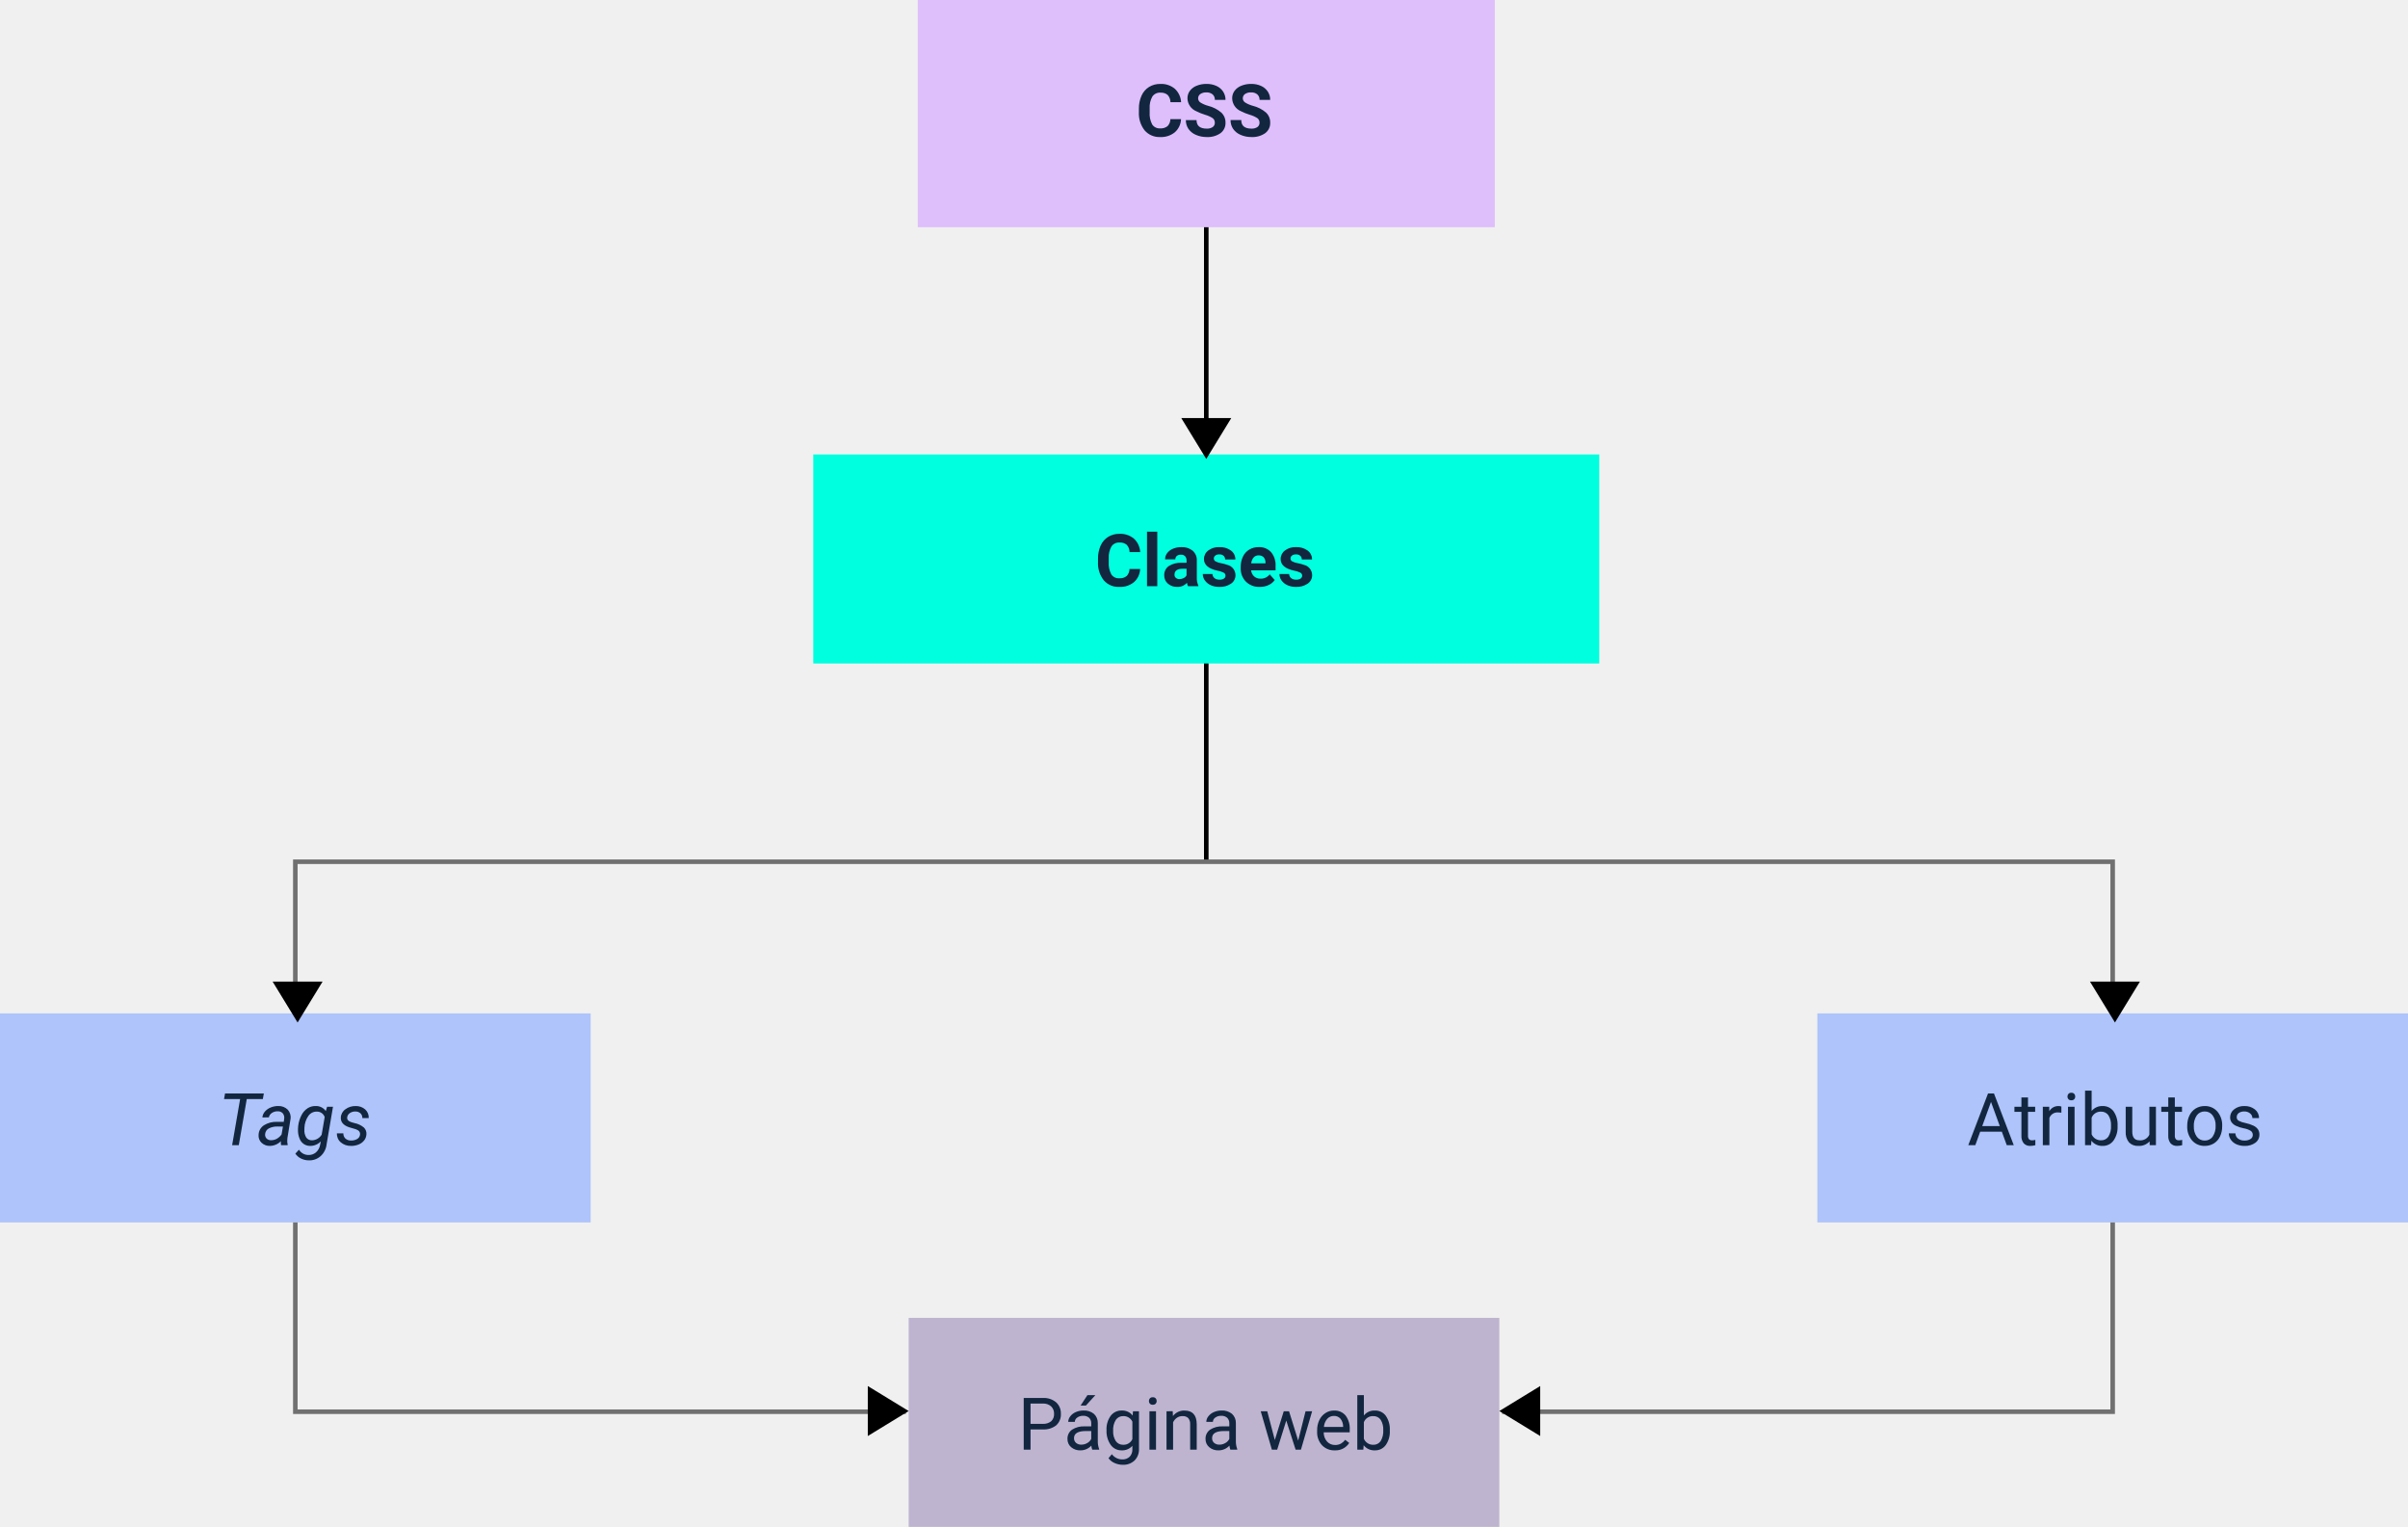
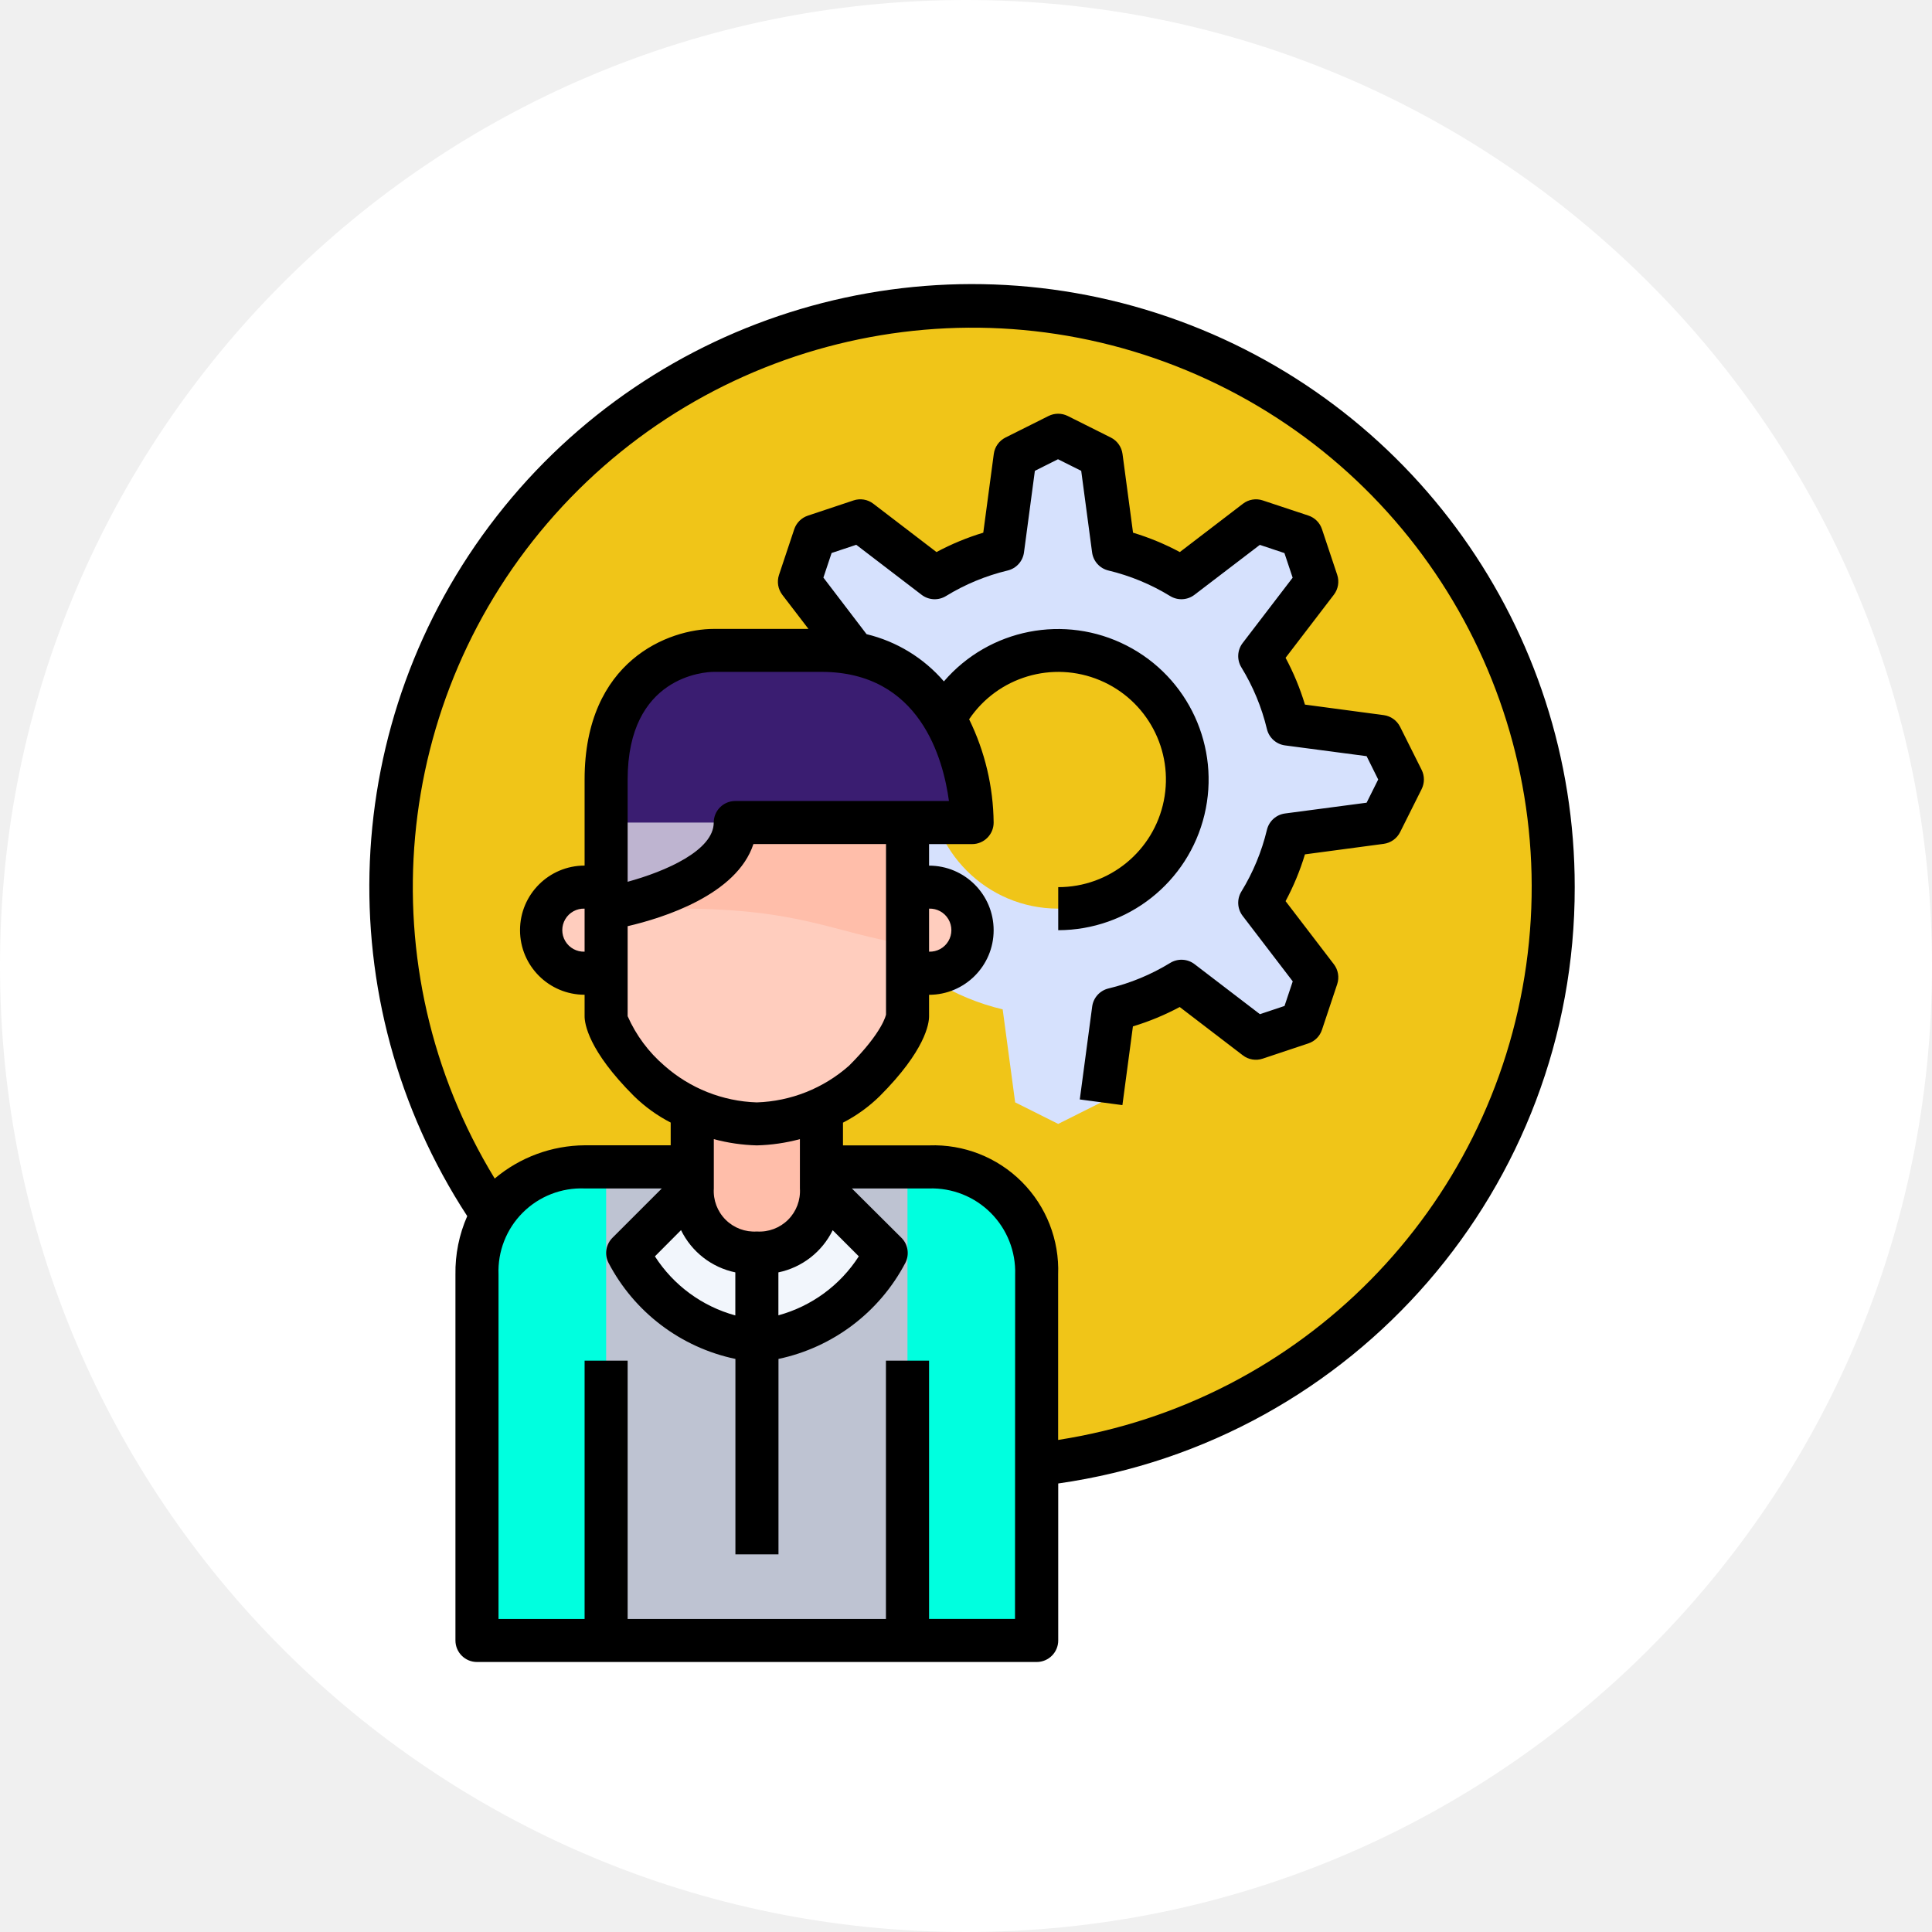
- <svg xmlns="http://www.w3.org/2000/svg" width="530" height="336" viewBox="0 0 530 336">
-   <g id="_19" data-name="19" transform="translate(-535 -784)">
-     <rect id="Rectángulo_400978" data-name="Rectángulo 400978" width="127" height="50" transform="translate(737 784)" fill="#debefb" />
-     <path id="Trazado_878663" data-name="Trazado 878663" d="M9.945-3.789A4.025,4.025,0,0,1,8.59-.9,4.76,4.76,0,0,1,5.367.156,4.28,4.28,0,0,1,1.926-1.316,6.038,6.038,0,0,1,.672-5.359v-.7A6.819,6.819,0,0,1,1.25-8.945,4.332,4.332,0,0,1,2.9-10.863a4.629,4.629,0,0,1,2.5-.668A4.637,4.637,0,0,1,8.57-10.477,4.326,4.326,0,0,1,9.961-7.516H7.617A2.376,2.376,0,0,0,7-9.113a2.271,2.271,0,0,0-1.605-.5,1.991,1.991,0,0,0-1.754.84,4.707,4.707,0,0,0-.6,2.605V-5.3a5.038,5.038,0,0,0,.559,2.7,1.954,1.954,0,0,0,1.762.852,2.314,2.314,0,0,0,1.621-.5A2.241,2.241,0,0,0,7.6-3.789Zm7.438.8A1.2,1.2,0,0,0,16.914-4a6.148,6.148,0,0,0-1.687-.75,11.963,11.963,0,0,1-1.93-.777,3.153,3.153,0,0,1-1.937-2.82A2.747,2.747,0,0,1,11.879-10a3.389,3.389,0,0,1,1.492-1.129,5.616,5.616,0,0,1,2.184-.406,5.112,5.112,0,0,1,2.172.441,3.458,3.458,0,0,1,1.48,1.246,3.261,3.261,0,0,1,.527,1.828H17.391A1.534,1.534,0,0,0,16.9-9.23a2.023,2.023,0,0,0-1.383-.434A2.162,2.162,0,0,0,14.18-9.3a1.146,1.146,0,0,0-.477.957,1.1,1.1,0,0,0,.559.93,6.311,6.311,0,0,0,1.645.7A7.106,7.106,0,0,1,18.82-5.219,2.972,2.972,0,0,1,19.734-3,2.737,2.737,0,0,1,18.617-.684a4.891,4.891,0,0,1-3.008.84,5.808,5.808,0,0,1-2.391-.48,3.783,3.783,0,0,1-1.645-1.316,3.371,3.371,0,0,1-.566-1.937h2.352q0,1.883,2.25,1.883a2.189,2.189,0,0,0,1.3-.34A1.106,1.106,0,0,0,17.383-2.984Zm9.836,0A1.2,1.2,0,0,0,26.75-4a6.148,6.148,0,0,0-1.687-.75,11.963,11.963,0,0,1-1.93-.777A3.153,3.153,0,0,1,21.2-8.352,2.747,2.747,0,0,1,21.715-10a3.389,3.389,0,0,1,1.492-1.129,5.616,5.616,0,0,1,2.184-.406,5.112,5.112,0,0,1,2.172.441,3.458,3.458,0,0,1,1.48,1.246,3.261,3.261,0,0,1,.527,1.828H27.227a1.534,1.534,0,0,0-.492-1.215,2.023,2.023,0,0,0-1.383-.434,2.162,2.162,0,0,0-1.336.363,1.146,1.146,0,0,0-.477.957,1.1,1.1,0,0,0,.559.93,6.311,6.311,0,0,0,1.645.7,7.106,7.106,0,0,1,2.914,1.492A2.972,2.972,0,0,1,29.57-3,2.737,2.737,0,0,1,28.453-.684a4.891,4.891,0,0,1-3.008.84,5.808,5.808,0,0,1-2.391-.48A3.783,3.783,0,0,1,21.41-1.641a3.371,3.371,0,0,1-.566-1.937H23.2q0,1.883,2.25,1.883a2.189,2.189,0,0,0,1.3-.34A1.106,1.106,0,0,0,27.219-2.984Z" transform="translate(785 814)" fill="#12263f" />
-     <path id="Trazado_873125" data-name="Trazado 873125" d="M-7566-7530v139.629" transform="translate(8366.5 8364)" fill="none" stroke="#000" stroke-width="1" />
-     <rect id="Rectángulo_400979" data-name="Rectángulo 400979" width="173" height="46" transform="translate(714 884)" fill="#00ffdf" />
-     <path id="Trazado_878664" data-name="Trazado 878664" d="M9.945-3.789A4.025,4.025,0,0,1,8.59-.9,4.76,4.76,0,0,1,5.367.156,4.28,4.28,0,0,1,1.926-1.316,6.038,6.038,0,0,1,.672-5.359v-.7A6.819,6.819,0,0,1,1.25-8.945,4.332,4.332,0,0,1,2.9-10.863a4.629,4.629,0,0,1,2.5-.668A4.637,4.637,0,0,1,8.57-10.477,4.326,4.326,0,0,1,9.961-7.516H7.617A2.376,2.376,0,0,0,7-9.113a2.271,2.271,0,0,0-1.605-.5,1.991,1.991,0,0,0-1.754.84,4.707,4.707,0,0,0-.6,2.605V-5.3a5.038,5.038,0,0,0,.559,2.7,1.954,1.954,0,0,0,1.762.852,2.314,2.314,0,0,0,1.621-.5A2.241,2.241,0,0,0,7.6-3.789ZM13.719,0H11.453V-12h2.266Zm6.758,0a2.507,2.507,0,0,1-.227-.758,2.732,2.732,0,0,1-2.133.914,3,3,0,0,1-2.059-.719,2.312,2.312,0,0,1-.816-1.812,2.389,2.389,0,0,1,1-2.062,4.915,4.915,0,0,1,2.879-.727h1.039v-.484a1.393,1.393,0,0,0-.3-.937,1.183,1.183,0,0,0-.949-.352,1.345,1.345,0,0,0-.895.273.929.929,0,0,0-.324.75H15.43a2.268,2.268,0,0,1,.453-1.359,3,3,0,0,1,1.281-.98,4.669,4.669,0,0,1,1.859-.355,3.689,3.689,0,0,1,2.48.785,2.747,2.747,0,0,1,.918,2.207v3.664a4.041,4.041,0,0,0,.336,1.82V0ZM18.609-1.57a1.945,1.945,0,0,0,.922-.223,1.462,1.462,0,0,0,.625-.6V-3.844h-.844q-1.7,0-1.8,1.172l-.008.133a.9.9,0,0,0,.3.7A1.153,1.153,0,0,0,18.609-1.57Zm10.125-.766a.727.727,0,0,0-.41-.652,4.659,4.659,0,0,0-1.316-.426q-3.016-.633-3.016-2.562a2.323,2.323,0,0,1,.934-1.879,3.766,3.766,0,0,1,2.441-.754,4.053,4.053,0,0,1,2.574.758,2.388,2.388,0,0,1,.965,1.969H28.648a1.092,1.092,0,0,0-.312-.8A1.322,1.322,0,0,0,27.359-7a1.351,1.351,0,0,0-.883.258.814.814,0,0,0-.312.656.7.7,0,0,0,.355.605,3.657,3.657,0,0,0,1.2.4,9.8,9.8,0,0,1,1.422.379A2.336,2.336,0,0,1,30.93-2.43a2.2,2.2,0,0,1-.992,1.871,4.28,4.28,0,0,1-2.562.715,4.47,4.47,0,0,1-1.887-.379A3.166,3.166,0,0,1,24.2-1.262a2.414,2.414,0,0,1-.469-1.426h2.141a1.179,1.179,0,0,0,.445.922,1.766,1.766,0,0,0,1.109.32,1.635,1.635,0,0,0,.98-.246A.766.766,0,0,0,28.734-2.336ZM36.273.156A4.15,4.15,0,0,1,33.246-.984a4.054,4.054,0,0,1-1.168-3.039v-.219A5.106,5.106,0,0,1,32.57-6.52a3.612,3.612,0,0,1,1.395-1.547,3.914,3.914,0,0,1,2.059-.543,3.508,3.508,0,0,1,2.73,1.094,4.444,4.444,0,0,1,1,3.1v.922H34.367a2.1,2.1,0,0,0,.66,1.328,2,2,0,0,0,1.395.5,2.437,2.437,0,0,0,2.039-.945L39.57-1.367A3.389,3.389,0,0,1,38.2-.246,4.511,4.511,0,0,1,36.273.156Zm-.258-6.945a1.411,1.411,0,0,0-1.09.455,2.357,2.357,0,0,0-.535,1.3h3.141v-.181a1.681,1.681,0,0,0-.406-1.165A1.456,1.456,0,0,0,36.016-6.789Zm9.594,4.453a.727.727,0,0,0-.41-.652,4.659,4.659,0,0,0-1.316-.426q-3.016-.633-3.016-2.562A2.323,2.323,0,0,1,41.8-7.855a3.766,3.766,0,0,1,2.441-.754,4.053,4.053,0,0,1,2.574.758,2.388,2.388,0,0,1,.965,1.969H45.523a1.092,1.092,0,0,0-.312-.8A1.322,1.322,0,0,0,44.234-7a1.351,1.351,0,0,0-.883.258.814.814,0,0,0-.312.656.7.7,0,0,0,.355.605,3.657,3.657,0,0,0,1.2.4,9.8,9.8,0,0,1,1.422.379A2.336,2.336,0,0,1,47.8-2.43a2.2,2.2,0,0,1-.992,1.871A4.28,4.28,0,0,1,44.25.156a4.47,4.47,0,0,1-1.887-.379A3.166,3.166,0,0,1,41.07-1.262,2.414,2.414,0,0,1,40.6-2.687h2.141a1.179,1.179,0,0,0,.445.922,1.766,1.766,0,0,0,1.109.32,1.635,1.635,0,0,0,.98-.246A.766.766,0,0,0,45.609-2.336Z" transform="translate(776 913)" fill="#12263f" />
-     <rect id="Rectángulo_400982" data-name="Rectángulo 400982" width="130" height="46" transform="translate(535 1007)" fill="#aec4fa" />
-     <path id="Trazado_877261" data-name="Trazado 877261" d="M-5839-10666.836v-33.535h400v33.535" transform="translate(6439 11674)" fill="none" stroke="#707070" stroke-width="1" />
-     <path id="Trazado_878666" data-name="Trazado 878666" d="M9.852-10.148H6.313L4.555,0H3.094L4.852-10.148H1.313l.219-1.227H10.07ZM13.867,0a1.894,1.894,0,0,1-.055-.445l.023-.445A3.465,3.465,0,0,1,11.367.156,2.526,2.526,0,0,1,9.551-.551a2.14,2.14,0,0,1-.637-1.73,2.6,2.6,0,0,1,1.176-2.1,5.005,5.005,0,0,1,2.887-.754l1.477.008.094-.672A1.545,1.545,0,0,0,14.254-7a1.414,1.414,0,0,0-1.113-.457,2.181,2.181,0,0,0-1.285.355,1.513,1.513,0,0,0-.684.98L9.75-6.109a2.266,2.266,0,0,1,.578-1.316,3.363,3.363,0,0,1,1.3-.891,4.215,4.215,0,0,1,1.648-.3,2.8,2.8,0,0,1,2.055.8,2.484,2.484,0,0,1,.617,2.043l-.687,4.188-.039.6a2.949,2.949,0,0,0,.094.852L15.3,0ZM11.648-1.094a2.466,2.466,0,0,0,1.285-.324,3.254,3.254,0,0,0,1.043-.941l.3-1.742-1.07-.008a4.054,4.054,0,0,0-2.047.422,1.554,1.554,0,0,0-.8,1.2,1.21,1.21,0,0,0,.277.988A1.321,1.321,0,0,0,11.648-1.094Zm5.984-3.148a6.889,6.889,0,0,1,.746-2.4,3.9,3.9,0,0,1,1.359-1.508,3.151,3.151,0,0,1,1.754-.465,2.6,2.6,0,0,1,2.219,1.109l.281-.945h1.3L23.883-.18A4.113,4.113,0,0,1,22.57,2.41a3.7,3.7,0,0,1-2.68.926,3.8,3.8,0,0,1-1.645-.406,3.127,3.127,0,0,1-1.238-1.07l.8-.867a2.419,2.419,0,0,0,2.023,1.164,2.425,2.425,0,0,0,1.707-.562,2.9,2.9,0,0,0,.926-1.687l.156-.75a3.2,3.2,0,0,1-2.414,1A2.486,2.486,0,0,1,18.84-.27a2.589,2.589,0,0,1-.9-1.164,4.759,4.759,0,0,1-.352-1.7A8.733,8.733,0,0,1,17.633-4.242Zm1.367.8a2.974,2.974,0,0,0,.387,1.728,1.461,1.461,0,0,0,1.238.644A2.561,2.561,0,0,0,22.8-2.311l.664-3.878a1.776,1.776,0,0,0-1.7-1.2,2.194,2.194,0,0,0-1.887.936,4.878,4.878,0,0,0-.871,2.614ZM31.242-2.289q.117-.875-.961-1.234l-1.469-.43q-1.859-.641-1.8-2.125a2.341,2.341,0,0,1,1.02-1.832,3.631,3.631,0,0,1,2.27-.7,3.027,3.027,0,0,1,2.082.746,2.363,2.363,0,0,1,.77,1.9L31.75-5.969A1.319,1.319,0,0,0,31.352-7a1.576,1.576,0,0,0-1.1-.414,2.059,2.059,0,0,0-1.266.359,1.316,1.316,0,0,0-.57.922q-.1.734.9,1.07l.711.2a4.577,4.577,0,0,1,2.063.977A1.865,1.865,0,0,1,32.648-2.4a2.37,2.37,0,0,1-.516,1.375,2.948,2.948,0,0,1-1.25.895,4.18,4.18,0,0,1-1.664.285A3.3,3.3,0,0,1,27-.629a2.427,2.427,0,0,1-.844-1.98L27.57-2.6a1.5,1.5,0,0,0,.453,1.141,1.732,1.732,0,0,0,1.242.43A2.436,2.436,0,0,0,30.6-1.355,1.247,1.247,0,0,0,31.242-2.289Z" transform="translate(583 1036)" fill="#12263f" />
-     <rect id="Rectángulo_402363" data-name="Rectángulo 402363" width="130" height="46" transform="translate(935 1007)" fill="#aec4fa" />
-     <path id="Trazado_878665" data-name="Trazado 878665" d="M7.6-2.977H2.836L1.766,0H.219L4.563-11.375H5.875L10.227,0H8.688ZM3.289-4.2H7.156L5.219-9.523Zm10.07-6.3v2.047h1.578v1.117H13.359v5.249a1.173,1.173,0,0,0,.211.763.888.888,0,0,0,.719.254,3.5,3.5,0,0,0,.688-.094V0a4.215,4.215,0,0,1-1.109.155A1.8,1.8,0,0,1,12.406-.43a2.517,2.517,0,0,1-.492-1.664V-7.336H10.375V-8.453h1.539V-10.5Zm7.352,3.344A4.331,4.331,0,0,0,20-7.211,1.9,1.9,0,0,0,18.07-6V0H16.625V-8.453h1.406l.023.977A2.251,2.251,0,0,1,20.07-8.609a1.477,1.477,0,0,1,.641.109ZM23.609,0H22.164V-8.453h1.445ZM22.047-10.7a.863.863,0,0,1,.215-.594.807.807,0,0,1,.637-.242.819.819,0,0,1,.641.242.854.854,0,0,1,.219.594.826.826,0,0,1-.219.586.834.834,0,0,1-.641.234.821.821,0,0,1-.637-.234A.834.834,0,0,1,22.047-10.7ZM33.078-4.133a5.026,5.026,0,0,1-.891,3.113A2.846,2.846,0,0,1,29.8.156,2.947,2.947,0,0,1,27.32-.977L27.25,0H25.922V-12h1.445v4.477a2.93,2.93,0,0,1,2.414-1.086A2.863,2.863,0,0,1,32.2-7.445a5.177,5.177,0,0,1,.879,3.188ZM31.633-4.3a3.906,3.906,0,0,0-.57-2.281,1.888,1.888,0,0,0-1.641-.8,2.122,2.122,0,0,0-2.055,1.328V-2.4a2.181,2.181,0,0,0,2.07,1.328,1.878,1.878,0,0,0,1.617-.8A4.153,4.153,0,0,0,31.633-4.3ZM40.117-.836a3.07,3.07,0,0,1-2.477.992,2.628,2.628,0,0,1-2.059-.785,3.4,3.4,0,0,1-.715-2.324v-5.5h1.445v5.461q0,1.922,1.563,1.922a2.163,2.163,0,0,0,2.2-1.234V-8.453h1.445V0H40.148ZM45.68-10.5v2.047h1.578v1.117H45.68v5.249a1.173,1.173,0,0,0,.211.763.888.888,0,0,0,.719.254,3.5,3.5,0,0,0,.688-.094V0a4.215,4.215,0,0,1-1.109.155A1.8,1.8,0,0,1,44.727-.43a2.517,2.517,0,0,1-.492-1.664V-7.336H42.7V-8.453h1.539V-10.5Zm2.727,6.2a4.993,4.993,0,0,1,.488-2.234A3.643,3.643,0,0,1,50.254-8.07a3.7,3.7,0,0,1,1.988-.539,3.565,3.565,0,0,1,2.793,1.2A4.6,4.6,0,0,1,56.1-4.234v.1a5.036,5.036,0,0,1-.473,2.215A3.589,3.589,0,0,1,54.277-.391a3.743,3.743,0,0,1-2.02.547,3.556,3.556,0,0,1-2.785-1.2A4.575,4.575,0,0,1,48.406-4.2Zm1.453.172a3.616,3.616,0,0,0,.652,2.258,2.088,2.088,0,0,0,1.746.852,2.075,2.075,0,0,0,1.75-.863A3.955,3.955,0,0,0,54.656-4.3,3.61,3.61,0,0,0,54-6.559a2.1,2.1,0,0,0-1.754-.863,2.075,2.075,0,0,0-1.727.852A3.925,3.925,0,0,0,49.859-4.133ZM62.836-2.242a1.064,1.064,0,0,0-.441-.91,4.249,4.249,0,0,0-1.539-.559,7.277,7.277,0,0,1-1.742-.562,2.479,2.479,0,0,1-.953-.781,1.869,1.869,0,0,1-.309-1.078,2.193,2.193,0,0,1,.879-1.758,3.432,3.432,0,0,1,2.246-.719,3.532,3.532,0,0,1,2.332.742,2.357,2.357,0,0,1,.895,1.9H62.75a1.3,1.3,0,0,0-.5-1.023,1.888,1.888,0,0,0-1.27-.43,1.976,1.976,0,0,0-1.234.344,1.082,1.082,0,0,0-.445.9.877.877,0,0,0,.414.789,5.1,5.1,0,0,0,1.5.508,7.8,7.8,0,0,1,1.754.578,2.558,2.558,0,0,1,1,.809,1.988,1.988,0,0,1,.324,1.152,2.163,2.163,0,0,1-.906,1.816,3.8,3.8,0,0,1-2.352.684,4.257,4.257,0,0,1-1.8-.359,2.922,2.922,0,0,1-1.223-1A2.42,2.42,0,0,1,57.563-2.6h1.445a1.5,1.5,0,0,0,.582,1.152,2.258,2.258,0,0,0,1.434.426,2.331,2.331,0,0,0,1.316-.332A1.02,1.02,0,0,0,62.836-2.242Z" transform="translate(968 1036)" fill="#12263f" />
-     <rect id="Rectángulo_402364" data-name="Rectángulo 402364" width="130" height="46" transform="translate(735 1074)" fill="#beb4d0" />
-     <path id="Trazado_878667" data-name="Trazado 878667" d="M2.82-4.453V0H1.32V-11.375h4.2a4.215,4.215,0,0,1,2.926.953A3.231,3.231,0,0,1,9.5-7.9,3.189,3.189,0,0,1,8.465-5.348,4.4,4.4,0,0,1,5.5-4.453Zm0-1.227h2.7a2.7,2.7,0,0,0,1.844-.567A2.075,2.075,0,0,0,8-7.887a2.143,2.143,0,0,0-.641-1.628A2.525,2.525,0,0,0,5.6-10.148H2.82ZM16.406,0a3.036,3.036,0,0,1-.2-.891A3.225,3.225,0,0,1,13.8.156a2.984,2.984,0,0,1-2.051-.707,2.287,2.287,0,0,1-.8-1.793,2.39,2.39,0,0,1,1-2.051,4.733,4.733,0,0,1,2.824-.73H16.18v-.664A1.623,1.623,0,0,0,15.727-7a1.821,1.821,0,0,0-1.336-.449,2.107,2.107,0,0,0-1.3.391,1.151,1.151,0,0,0-.523.945H11.117a2,2,0,0,1,.449-1.223,3.066,3.066,0,0,1,1.219-.934,4.1,4.1,0,0,1,1.691-.344,3.342,3.342,0,0,1,2.289.73,2.635,2.635,0,0,1,.859,2.012v3.891a4.757,4.757,0,0,0,.3,1.852V0Zm-2.4-1.1A2.54,2.54,0,0,0,15.3-1.453a2.127,2.127,0,0,0,.883-.914V-4.1H15.047q-2.656,0-2.656,1.555a1.316,1.316,0,0,0,.453,1.063A1.742,1.742,0,0,0,14.008-1.1ZM15.344-12h1.75L15-9.7l-1.164,0Zm4.2,7.7a4.968,4.968,0,0,1,.914-3.145,2.923,2.923,0,0,1,2.422-1.168A2.908,2.908,0,0,1,25.3-7.516l.07-.937h1.32V-.2a3.439,3.439,0,0,1-.973,2.586,3.589,3.589,0,0,1-2.613.945,4.348,4.348,0,0,1-1.789-.391,3.08,3.08,0,0,1-1.336-1.07L20.727,1A2.826,2.826,0,0,0,23,2.148a2.214,2.214,0,0,0,1.645-.594,2.269,2.269,0,0,0,.59-1.672V-.844a2.971,2.971,0,0,1-2.367,1,2.887,2.887,0,0,1-2.4-1.2A5.224,5.224,0,0,1,19.547-4.3ZM21-4.133a3.79,3.79,0,0,0,.586,2.246,1.9,1.9,0,0,0,1.641.816,2.117,2.117,0,0,0,2.008-1.242V-6.172a2.142,2.142,0,0,0-1.992-1.211,1.921,1.921,0,0,0-1.648.82A4.128,4.128,0,0,0,21-4.133ZM30.438,0H28.992V-8.453h1.445ZM28.875-10.7a.863.863,0,0,1,.215-.594.807.807,0,0,1,.637-.242.819.819,0,0,1,.641.242.854.854,0,0,1,.219.594.826.826,0,0,1-.219.586.834.834,0,0,1-.641.234.821.821,0,0,1-.637-.234A.834.834,0,0,1,28.875-10.7Zm5.242,2.242.047,1.063A3.08,3.08,0,0,1,36.7-8.609q2.68,0,2.7,3.023V0H37.953V-5.594a1.946,1.946,0,0,0-.418-1.352,1.675,1.675,0,0,0-1.277-.437,2.086,2.086,0,0,0-1.234.375,2.546,2.546,0,0,0-.828.984V0H32.75V-8.453ZM46.8,0a3.036,3.036,0,0,1-.2-.891A3.225,3.225,0,0,1,44.188.156a2.984,2.984,0,0,1-2.051-.707,2.287,2.287,0,0,1-.8-1.793,2.39,2.39,0,0,1,1-2.051,4.733,4.733,0,0,1,2.824-.73H46.57v-.664A1.623,1.623,0,0,0,46.117-7a1.821,1.821,0,0,0-1.336-.449,2.107,2.107,0,0,0-1.3.391,1.151,1.151,0,0,0-.523.945H41.508a2,2,0,0,1,.449-1.223,3.066,3.066,0,0,1,1.219-.934,4.1,4.1,0,0,1,1.691-.344,3.342,3.342,0,0,1,2.289.73,2.635,2.635,0,0,1,.859,2.012v3.891a4.757,4.757,0,0,0,.3,1.852V0ZM44.4-1.1a2.54,2.54,0,0,0,1.289-.352,2.127,2.127,0,0,0,.883-.914V-4.1H45.438q-2.656,0-2.656,1.555a1.316,1.316,0,0,0,.453,1.063A1.742,1.742,0,0,0,44.4-1.1Zm17.328-.891,1.625-6.461H64.8L62.336,0H61.164L59.109-6.406,57.109,0H55.938L53.484-8.453h1.438l1.664,6.328,1.969-6.328h1.164ZM69.773.156a3.693,3.693,0,0,1-2.8-1.129A4.19,4.19,0,0,1,65.9-3.992v-.266a5.073,5.073,0,0,1,.48-2.246,3.748,3.748,0,0,1,1.344-1.547,3.378,3.378,0,0,1,1.871-.559,3.166,3.166,0,0,1,2.563,1.086,4.7,4.7,0,0,1,.914,3.109v.6H67.344a3,3,0,0,0,.73,2.02,2.3,2.3,0,0,0,1.777.77,2.517,2.517,0,0,0,1.3-.312,3.259,3.259,0,0,0,.93-.828l.883.688A3.55,3.55,0,0,1,69.773.156Zm-.18-7.578a1.928,1.928,0,0,0-1.469.637A3.1,3.1,0,0,0,67.391-5h4.234v-.109a2.753,2.753,0,0,0-.594-1.707A1.815,1.815,0,0,0,69.594-7.422ZM81.9-4.133a5.026,5.026,0,0,1-.891,3.113A2.846,2.846,0,0,1,78.617.156,2.947,2.947,0,0,1,76.141-.977L76.07,0H74.742V-12h1.445v4.477A2.93,2.93,0,0,1,78.6-8.609,2.863,2.863,0,0,1,81.02-7.445,5.177,5.177,0,0,1,81.9-4.258ZM80.453-4.3a3.906,3.906,0,0,0-.57-2.281,1.888,1.888,0,0,0-1.641-.8,2.122,2.122,0,0,0-2.055,1.328V-2.4a2.181,2.181,0,0,0,2.07,1.328,1.878,1.878,0,0,0,1.617-.8A4.153,4.153,0,0,0,80.453-4.3Z" transform="translate(759 1103)" fill="#12263f" />
-     <path id="Trazado_877262" data-name="Trazado 877262" d="M-5734-10643v41.651h134.385" transform="translate(6334 11696)" fill="none" stroke="#707070" stroke-width="1" />
-     <path id="Trazado_877263" data-name="Trazado 877263" d="M-5599.615-10643v41.651H-5734" transform="translate(6599.615 11696)" fill="none" stroke="#707070" stroke-width="1" />
-     <path id="Polígono_17" data-name="Polígono 17" d="M5.5,0,11,9H0Z" transform="translate(806 885) rotate(180)" />
-     <path id="Polígono_18" data-name="Polígono 18" d="M5.5,0,11,9H0Z" transform="translate(606 1009) rotate(180)" />
-     <path id="Polígono_19" data-name="Polígono 19" d="M5.5,0,11,9H0Z" transform="translate(1006 1009) rotate(180)" />
-     <path id="Polígono_20" data-name="Polígono 20" d="M5.5,0,11,9H0Z" transform="translate(735 1089) rotate(90)" />
-     <path id="Polígono_21" data-name="Polígono 21" d="M5.5,0,11,9H0Z" transform="translate(865 1100) rotate(-90)" />
+ <svg xmlns="http://www.w3.org/2000/svg" width="68" height="68" viewBox="0 0 68 68">
+   <g id="_19" data-name="19" transform="translate(-326 -18790)">
+     <circle id="Elipse_11734" data-name="Elipse 11734" cx="34" cy="34" r="34" transform="translate(326 18790)" fill="#fff" />
+     <g id="_53-Programmer" data-name="53-Programmer" transform="translate(335 18800.014)">
+       <path id="Trazado_879276" data-name="Trazado 879276" d="M20.455,0A20.455,20.455,0,1,1,0,20.455,20.455,20.455,0,0,1,20.455,0Z" transform="translate(4.758 0.754)" fill="#f0c518" />
+       <path id="Trazado_879262" data-name="Trazado 879262" d="M43.486,17.606l.758,1.515-.758,1.515-3.273.439a8.182,8.182,0,0,1-.985,2.386l2,2.621L40.69,27.69l-1.606.538-2.621-2a8.182,8.182,0,0,1-2.386.985l-.439,3.273-1.515.758-1.515-.758-.439-3.273a8.182,8.182,0,0,1-2.386-.985l-2.621,2-1.606-.538-.538-1.606,2-2.621a8.182,8.182,0,0,1-.985-2.386l-3.273-.439L20,19.122l.758-1.515,3.273-.439a8.182,8.182,0,0,1,.985-2.386l-2-2.621.538-1.606,1.606-.538,2.621,2a8.182,8.182,0,0,1,2.386-.985l.439-3.273L32.122,7l1.515.758.439,3.273a8.182,8.182,0,0,1,2.386.985l2.621-2,1.606.538.538,1.606-2,2.621a8.182,8.182,0,0,1,.985,2.386Zm-6.818,1.515a4.546,4.546,0,1,0-4.546,4.546A4.546,4.546,0,0,0,36.667,19.122Z" transform="translate(-3.878 -1.7)" fill="#d6e1fd" />
+       <path id="Trazado_879263" data-name="Trazado 879263" d="M29.758,28a1.515,1.515,0,0,1,0,3.03H29V28Z" transform="translate(-6.06 -6.791)" fill="#ffcdbe" />
+       <path id="Trazado_879264" data-name="Trazado 879264" d="M15,26.091V21.546C15,17,18.788,17,18.788,17h3.788c5.3,0,5.3,6.061,5.3,6.061H19.546C19.546,25.334,15,26.091,15,26.091Z" transform="translate(-2.666 -4.124)" fill="#3a1d71" />
+       <path id="Trazado_879265" data-name="Trazado 879265" d="M14.273,28.758V31.03h-.758a1.515,1.515,0,1,1,0-3.03h.758Z" transform="translate(-1.939 -6.791)" fill="#ffcdbe" />
+       <path id="Trazado_879266" data-name="Trazado 879266" d="M18.03,35.1a4.994,4.994,0,0,1-1.515-1.008C15,32.576,15,31.818,15,31.818V28.03s4.546-.758,4.546-3.03h6.061v6.818s0,.758-1.515,2.273A4.994,4.994,0,0,1,22.576,35.1a6.409,6.409,0,0,1-2.273.508A6.409,6.409,0,0,1,18.03,35.1Z" transform="translate(-2.666 -6.063)" fill="#ffcdbe" />
+       <path id="Trazado_879267" data-name="Trazado 879267" d="M23.546,40.353v.758a2.273,2.273,0,0,1-4.546,0V38.33a6.409,6.409,0,0,0,2.273.508,6.409,6.409,0,0,0,2.273-.508Z" transform="translate(-3.636 -9.295)" fill="#ffbeaa" />
+       <path id="Trazado_879268" data-name="Trazado 879268" d="M22,44.273A2.226,2.226,0,0,0,24.273,42l2.273,2.273S25.03,47.3,22,47.3Z" transform="translate(-4.363 -10.184)" fill="#f2f6fc" />
+       <path id="Trazado_879269" data-name="Trazado 879269" d="M20.546,44.273V47.3c-3.03,0-4.546-3.03-4.546-3.03L18.273,42a2.226,2.226,0,0,0,2.273,2.273Z" transform="translate(-2.909 -10.184)" fill="#f2f6fc" />
+       <path id="Trazado_879270" data-name="Trazado 879270" d="M14.3,44.03s1.515,3.03,4.546,3.03,4.546-3.03,4.546-3.03l-2.273-2.273V41H24.91S28.7,41,28.7,44.788V57.667H9V44.788C9,41,12.788,41,12.788,41h3.788v.758Z" transform="translate(-1.212 -9.942)" fill="#bec3d2" />
+       <path id="Trazado_879271" data-name="Trazado 879271" d="M25.606,25H19.546c0,2.273-4.546,3.03-4.546,3.03v.127a23.707,23.707,0,0,1,2.571-.127c4.284,0,5.383.838,8.035,1.267Z" transform="translate(-2.666 -6.063)" fill="#ffbeaa" />
+       <path id="Trazado_879272" data-name="Trazado 879272" d="M15,27.273v.758s4.546-.758,4.546-3.03H15Z" transform="translate(-2.666 -6.063)" fill="#beb4d0" />
+       <path id="Trazado_879273" data-name="Trazado 879273" d="M12.788,41S9,41,9,44.788V57.667h4.546V41Z" transform="translate(-1.212 -9.942)" fill="#00ffdf" />
+       <path id="Trazado_879274" data-name="Trazado 879274" d="M29.758,41H29V57.667h4.546V44.788C33.546,41,29.758,41,29.758,41Z" transform="translate(-6.06 -9.942)" fill="#00ffdf" />
+       <path id="Trazado_879275" data-name="Trazado 879275" d="M46.425,21.209a21.213,21.213,0,1,0-38.98,11.58,4.908,4.908,0,0,0-.415,2.057V47.725a.758.758,0,0,0,.758.758h19.7a.758.758,0,0,0,.758-.758V42.2A21.171,21.171,0,0,0,46.425,21.209Zm-19.7,25.758H23.7V37.877H22.182v9.091H13.091V37.877H11.576v9.091H8.546V34.846a2.917,2.917,0,0,1,3.03-3.03h2.717l-1.737,1.737a.758.758,0,0,0-.142.874,6.555,6.555,0,0,0,4.47,3.389v6.879H18.4V37.816a6.579,6.579,0,0,0,4.47-3.389.758.758,0,0,0-.142-.874l-1.745-1.737H23.7a2.939,2.939,0,0,1,3.03,3.03ZM24.4,18.179H16.879a.758.758,0,0,0-.758.758c0,.985-1.7,1.721-3.03,2.085v-3.6c0-3.643,2.727-3.788,3.03-3.788H19.91C23.386,13.633,24.2,16.709,24.4,18.179Zm-.7,3.788a.758.758,0,1,1,0,1.515Zm-6.18-2.273h4.665v6c0,.006-.109.612-1.3,1.8a5.152,5.152,0,0,1-3.249,1.293,5.152,5.152,0,0,1-3.252-1.293,4.9,4.9,0,0,1-1.293-1.741V22.585C14.343,22.294,16.932,21.482,17.518,19.694Zm-2.55,13.589a2.752,2.752,0,0,0,1.911,1.487v1.515a4.9,4.9,0,0,1-2.83-2.079Zm3.427,1.487a2.752,2.752,0,0,0,1.911-1.484l.919.919a4.9,4.9,0,0,1-2.83,2.076Zm-.758-4.47a6.451,6.451,0,0,0,1.515-.22v1.736a1.426,1.426,0,0,1-1.515,1.515,1.426,1.426,0,0,1-1.515-1.515V30.08a6.451,6.451,0,0,0,1.515.22ZM28.243,40.674V34.846A4.383,4.383,0,0,0,23.7,30.3h-3.03v-.8a5.329,5.329,0,0,0,1.293-.933c1.611-1.612,1.737-2.557,1.737-2.808V25a2.273,2.273,0,0,0,0-4.546v-.758h1.515a.758.758,0,0,0,.758-.758,8.459,8.459,0,0,0-.863-3.636,3.788,3.788,0,1,1,3.136,5.909v1.515a5.3,5.3,0,1,0-4.024-8.757A5.2,5.2,0,0,0,21.5,12.307l-1.519-1.991.289-.866.867-.289,2.3,1.76a.758.758,0,0,0,.857.045,7.5,7.5,0,0,1,2.173-.9.758.758,0,0,0,.574-.637l.383-2.871.814-.408.817.408.383,2.871a.758.758,0,0,0,.574.637,7.509,7.509,0,0,1,2.174.9.758.758,0,0,0,.856-.045l2.3-1.757.866.289.289.866-1.76,2.3a.758.758,0,0,0-.045.856,7.509,7.509,0,0,1,.9,2.174.758.758,0,0,0,.637.573l2.871.379.408.821-.408.817-2.871.379a.758.758,0,0,0-.637.574,7.509,7.509,0,0,1-.9,2.174.758.758,0,0,0,.045.856L36.5,24.527l-.289.866-.866.289-2.3-1.76a.758.758,0,0,0-.856-.045,7.509,7.509,0,0,1-2.174.9.758.758,0,0,0-.574.637l-.436,3.269,1.5.2.37-2.771a8.99,8.99,0,0,0,1.647-.682l2.221,1.7a.752.752,0,0,0,.7.117l1.607-.536a.753.753,0,0,0,.479-.479l.536-1.607a.758.758,0,0,0-.117-.7l-1.7-2.221a8.99,8.99,0,0,0,.682-1.647l2.771-.37a.758.758,0,0,0,.578-.412l.758-1.515a.758.758,0,0,0,0-.677l-.758-1.515a.758.758,0,0,0-.578-.412l-2.771-.37a8.99,8.99,0,0,0-.682-1.647l1.7-2.221a.758.758,0,0,0,.117-.7l-.536-1.607a.753.753,0,0,0-.479-.479L35.447,7.6a.75.75,0,0,0-.7.117l-2.221,1.7a8.99,8.99,0,0,0-1.647-.682l-.37-2.771a.758.758,0,0,0-.412-.578l-1.515-.758a.758.758,0,0,0-.677,0l-1.515.758a.758.758,0,0,0-.412.578l-.37,2.771a9.015,9.015,0,0,0-1.647.682l-2.221-1.7a.749.749,0,0,0-.7-.117l-1.607.536a.758.758,0,0,0-.479.479l-.536,1.607a.758.758,0,0,0,.117.7l.92,1.2H16.122c-1.572,0-4.546,1.108-4.546,5.3v3.03a2.273,2.273,0,1,0,0,4.546v.758c0,.252.126,1.2,1.737,2.808a5.329,5.329,0,0,0,1.293.933v.8h-3.03a4.965,4.965,0,0,0-3.164,1.17,19.69,19.69,0,1,1,19.832,9.2ZM11.576,23.482a.758.758,0,1,1,0-1.515Z" transform="translate(0 0)" />
+     </g>
  </g>
</svg>
